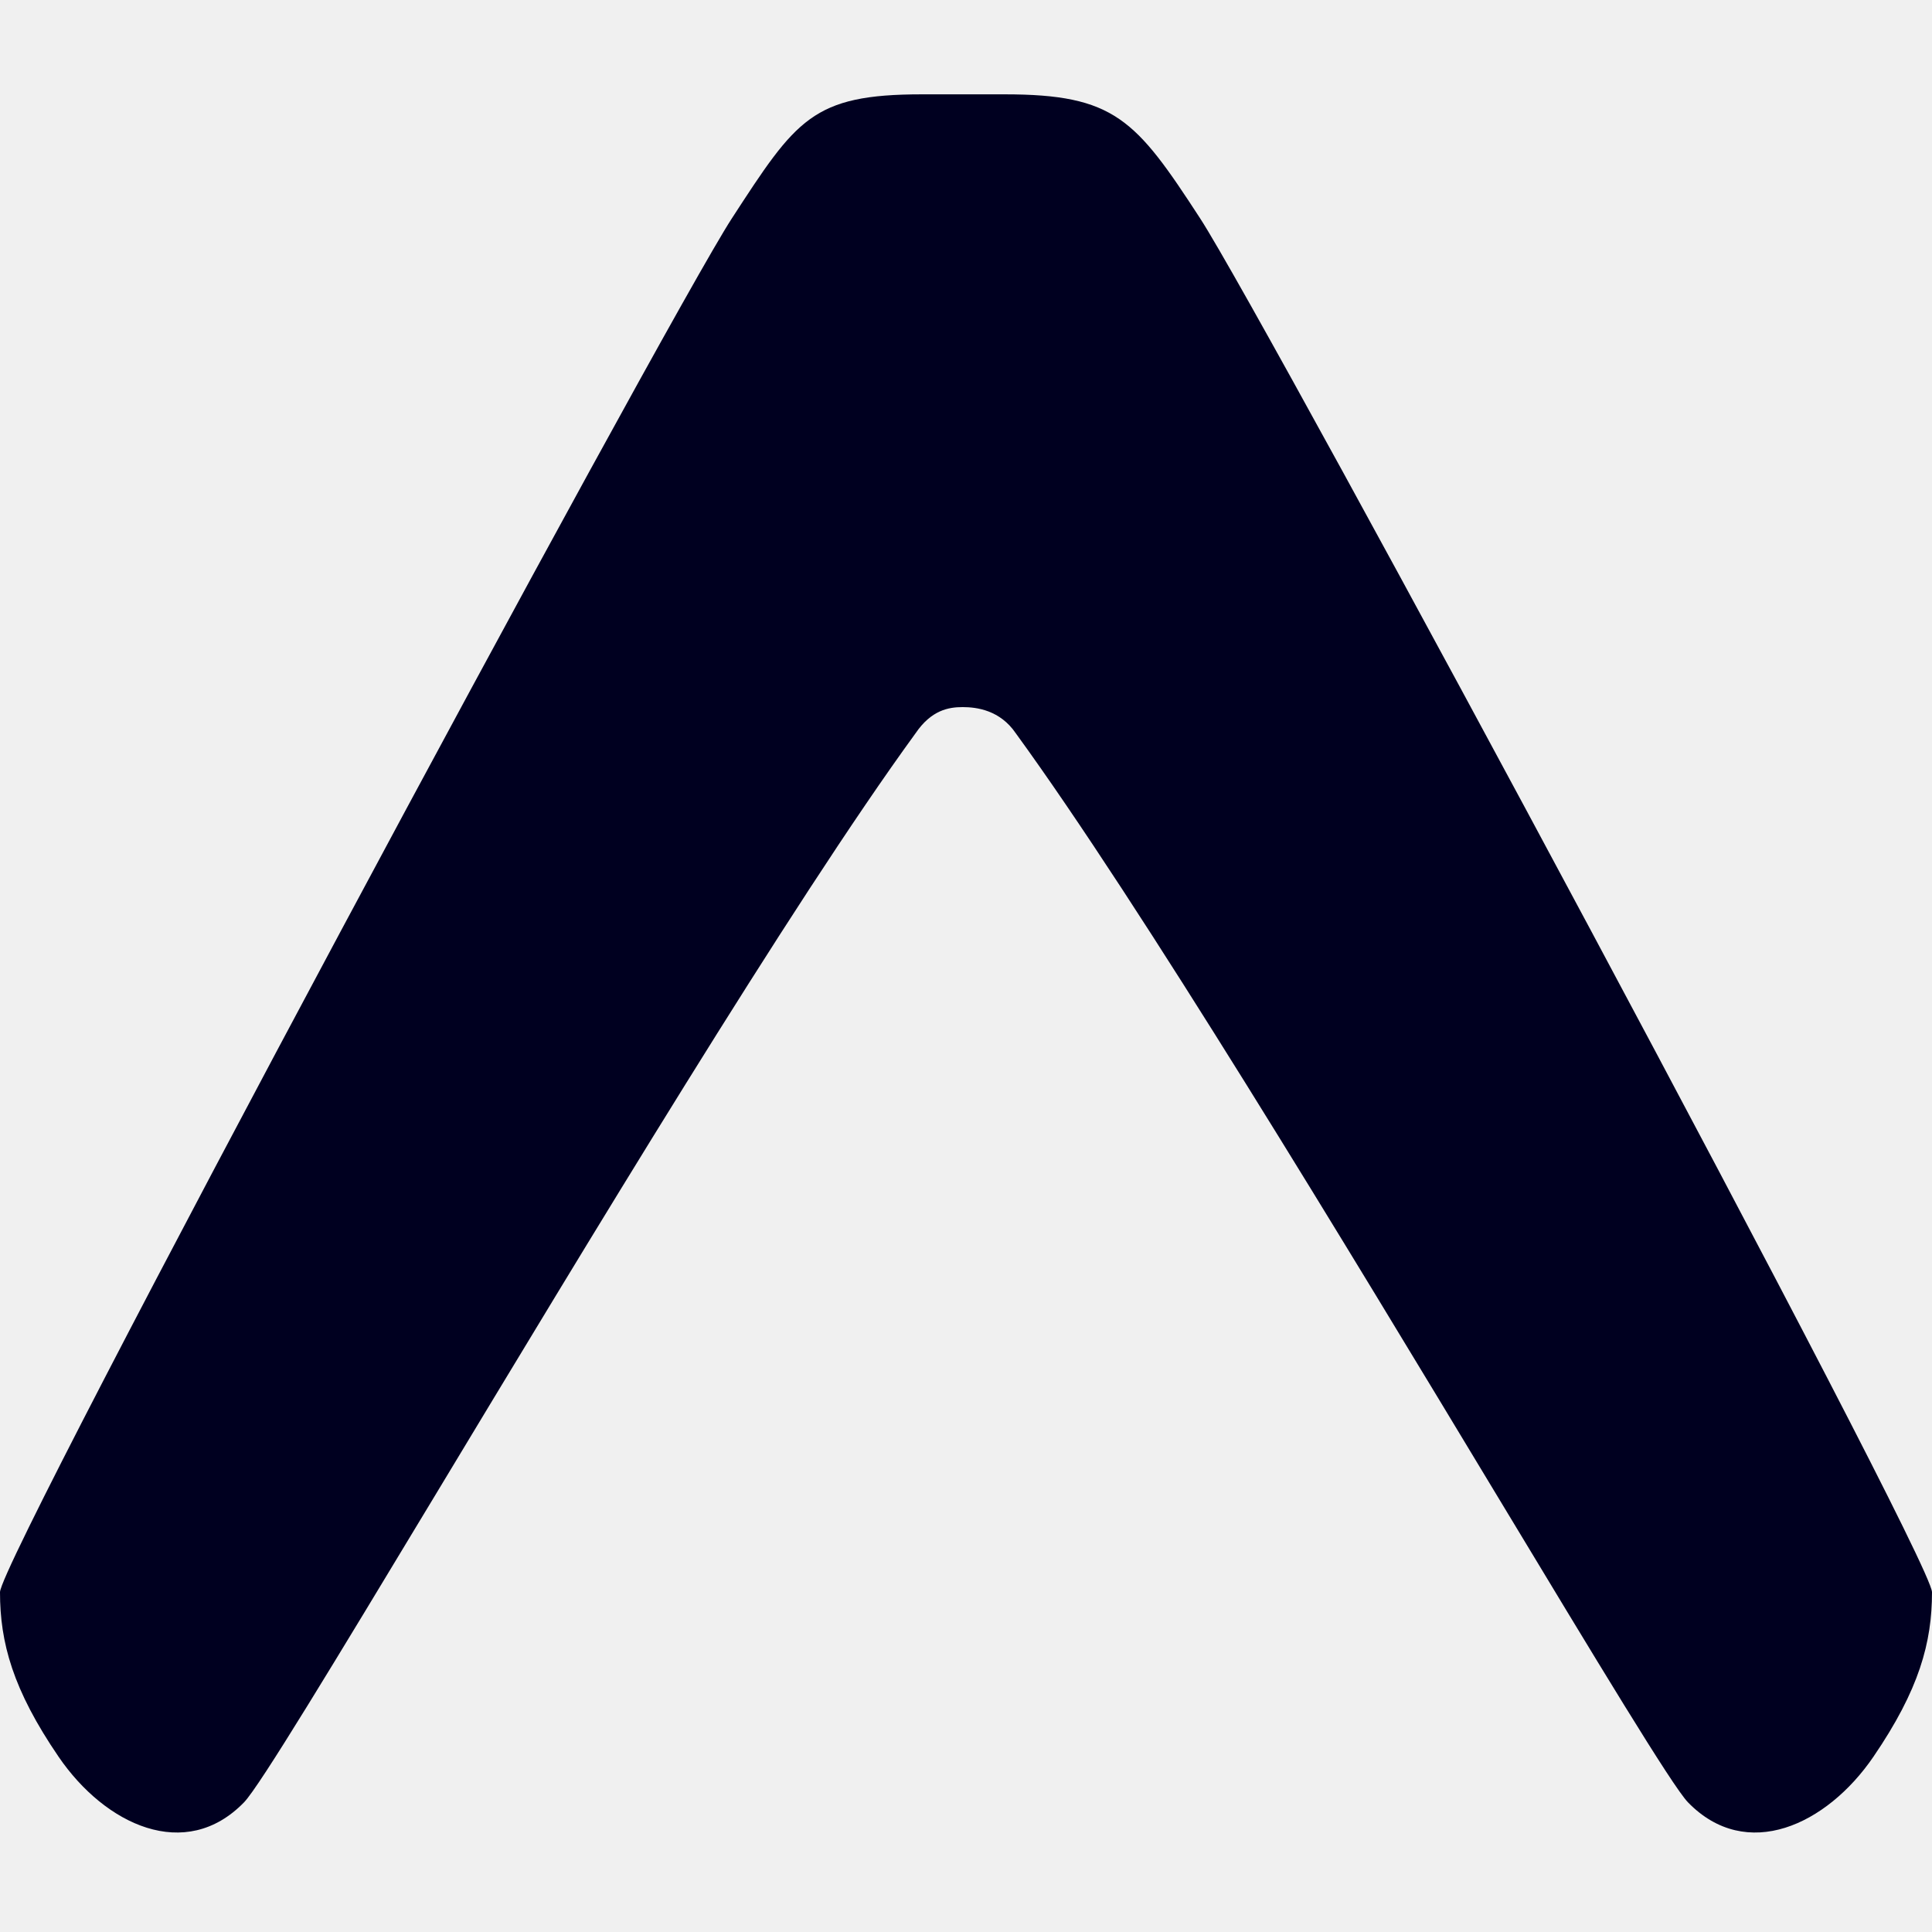
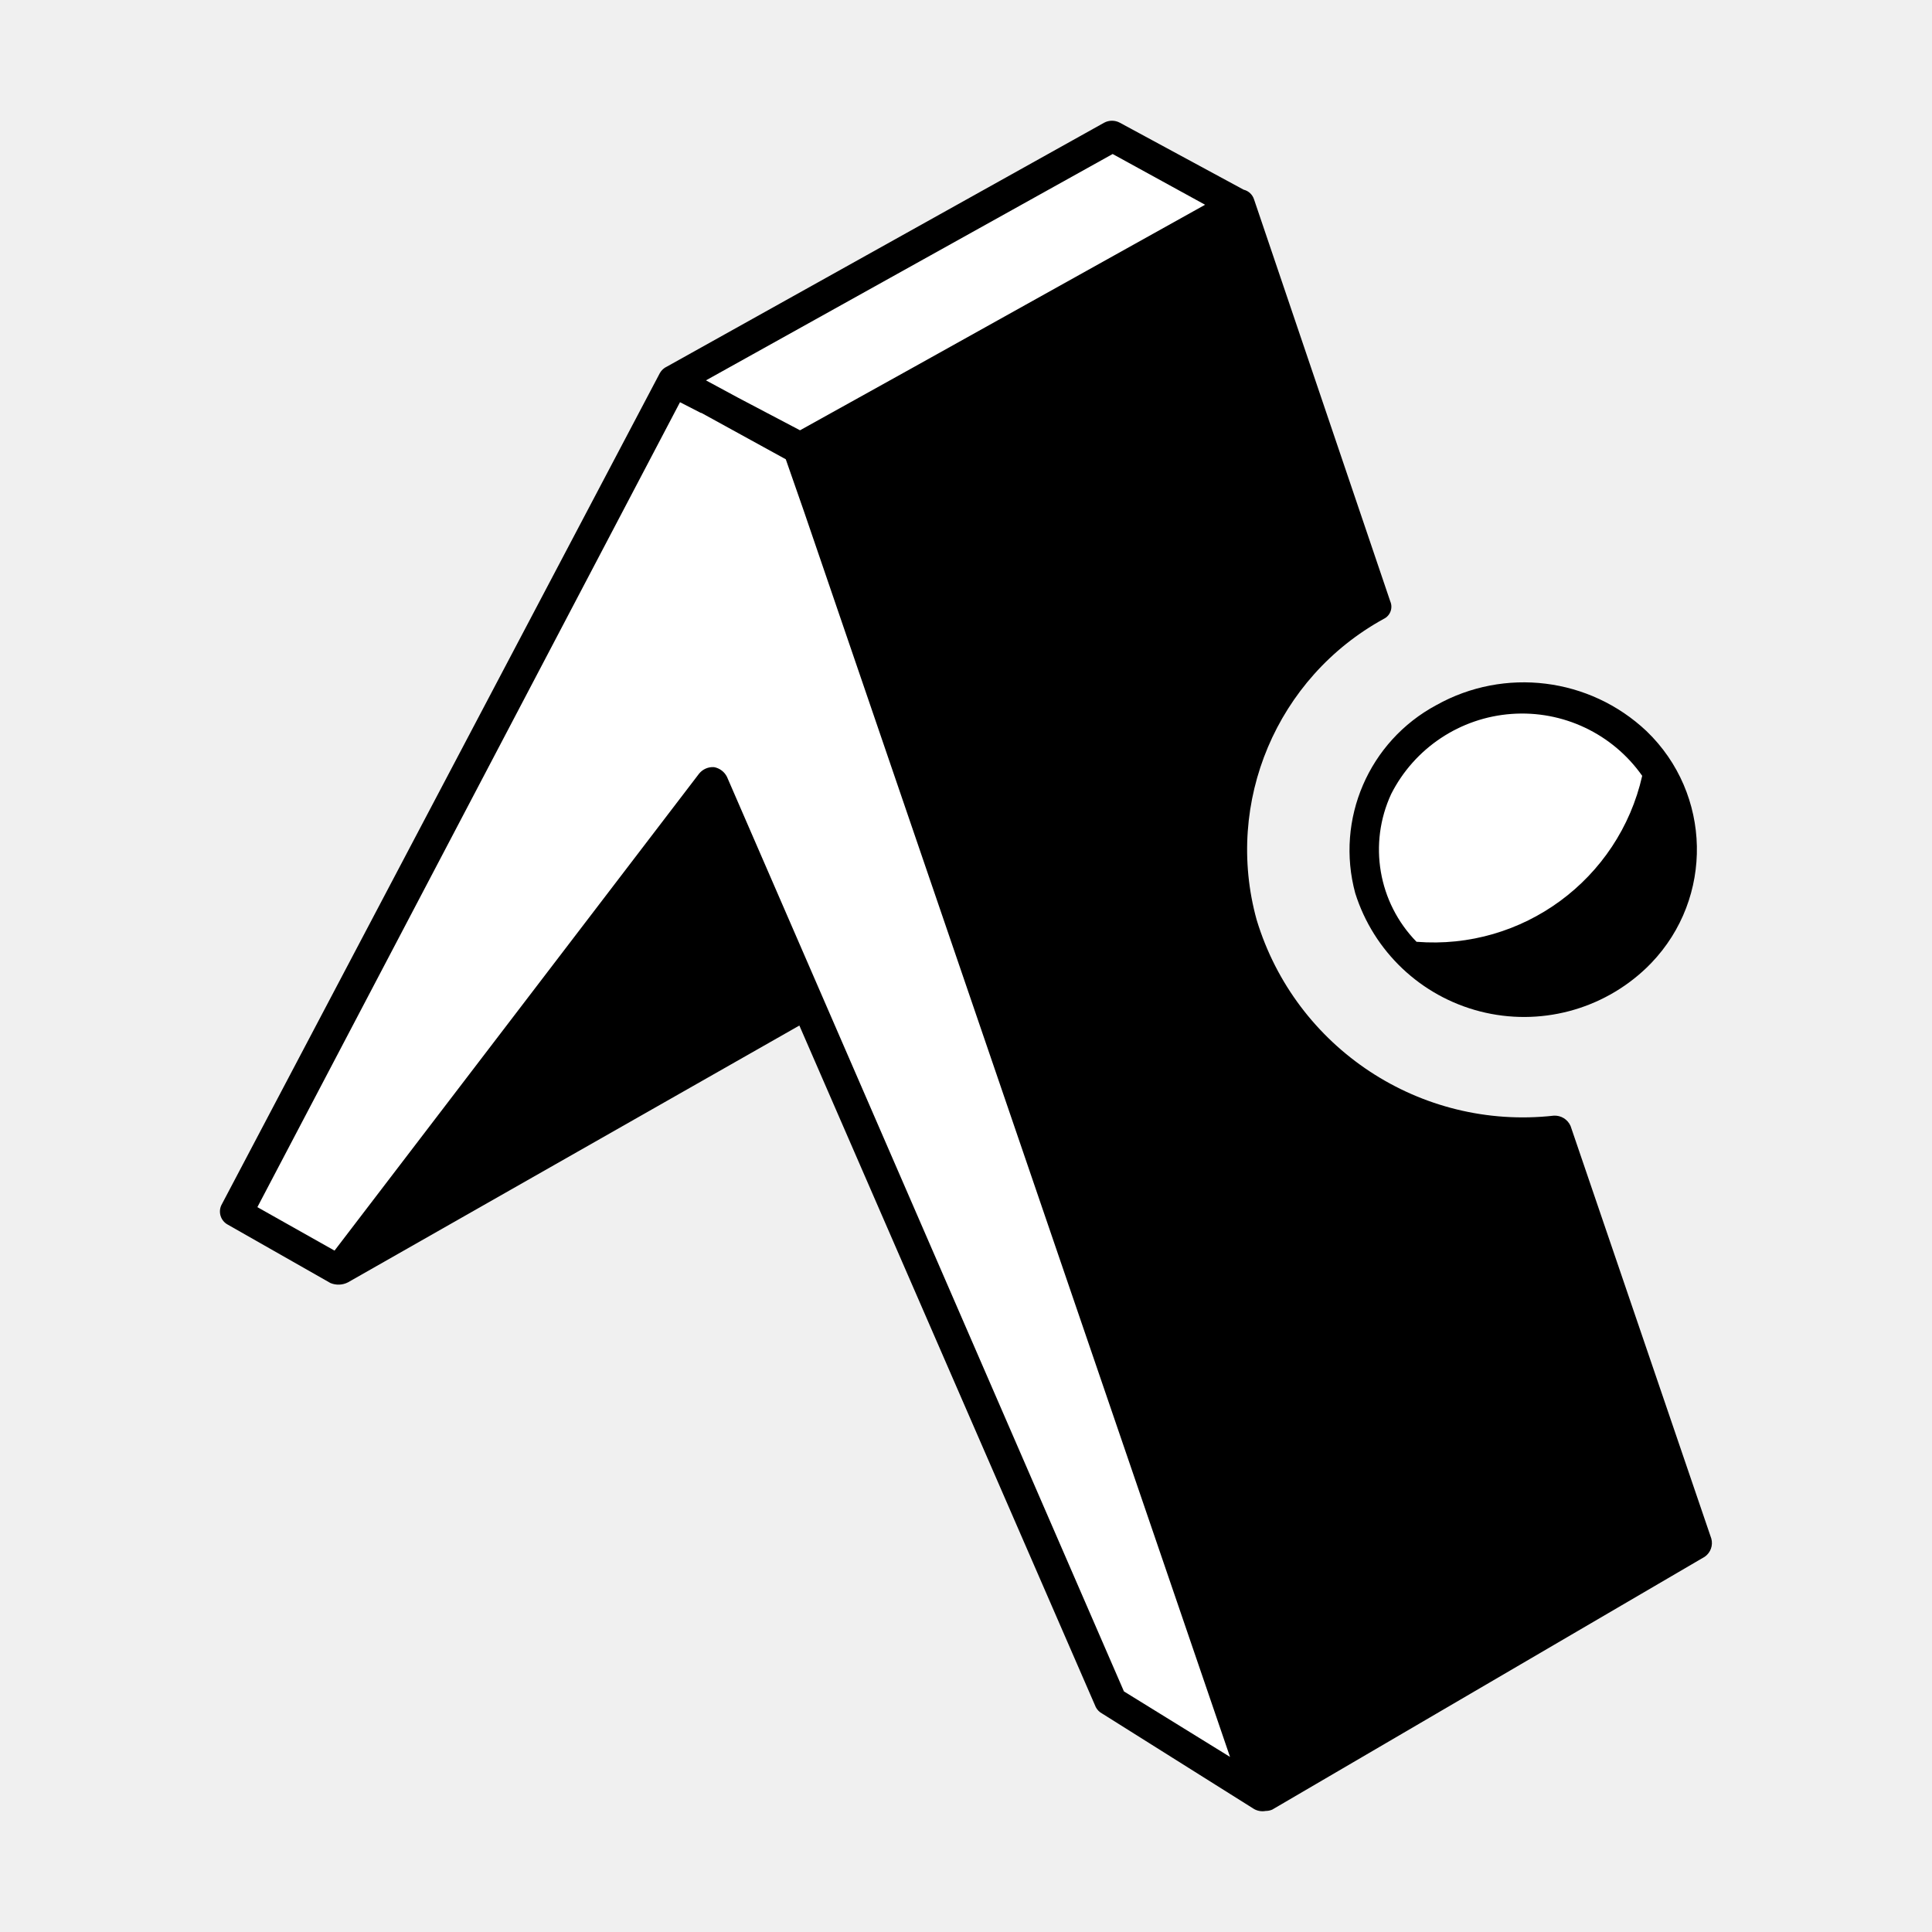
- <svg xmlns="http://www.w3.org/2000/svg" viewBox="0 -12.5 256 256" preserveAspectRatio="xMidYMid">
-   <path d="M121.309,84.673 C123.403,81.587 125.694,81.195 127.553,81.195 C129.413,81.195 132.51,81.587 134.604,84.673 C151.106,107.34 178.346,152.492 198.439,185.799 C211.543,207.519 221.607,224.202 223.672,226.325 C231.423,234.295 242.054,229.328 248.231,220.288 C254.312,211.388 256,205.138 256,198.471 C256,193.93 167.895,30.071 159.022,16.432 C150.489,3.314 147.71,0 133.106,0 L122.177,0 C107.616,0 105.511,3.314 96.978,16.432 C88.106,30.071 0,193.93 0,198.471 C0,205.138 1.688,211.388 7.77,220.288 C13.947,229.328 24.578,234.295 32.329,226.325 C34.394,224.202 44.458,207.519 57.562,185.799 C77.655,152.492 104.807,107.34 121.309,84.673 Z" fill="#000020" />
+ <svg xmlns="http://www.w3.org/2000/svg" viewBox="0 0 32 32">
+   <path d="M3.979,20.059,11.252,6.2l7.155-3.835,2.128,1.074L13.423,7.457l7.348,22.088L18.407,28.17l-5.5-12.677-7.22,5.479Z" style="fill: #fff" />
+   <ellipse cx="25.24" cy="13.967" rx="2.686" ry="2.503" style="fill: #fff" />
+   <path d="M27.2,12.85a2.432,2.432,0,0,0-4.157.3,2.188,2.188,0,0,0,.419,2.449A3.544,3.544,0,0,0,27.2,12.85ZM19.976,3.4l-1.547-.849L11.693,6.3l.537.29,1.021.537L15.1,6.1l4.877-2.718Zm.623-.258a.24.24,0,0,1,.172.161L23.027,9.96a.223.223,0,0,1-.107.29,4.362,4.362,0,0,0-2.106,4.985,4.608,4.608,0,0,0,4.92,3.244.285.285,0,0,1,.28.172l2.331,6.833a.277.277,0,0,1-.108.3l-7.165,4.189a.268.268,0,0,1-.108.022.286.286,0,0,1-.193-.032l-2.514-1.58a.251.251,0,0,1-.107-.107L13.24,16.986,5.763,21.24a.345.345,0,0,1-.29.011l-1.7-.967a.247.247,0,0,1-.107-.322L10.93,6.178a.26.26,0,0,1,.118-.107l7.241-4.039a.274.274,0,0,1,.258,0ZM11.618,6.844l-.355-.182-7,13.332,1.278.72,6.038-7.9a.294.294,0,0,1,.247-.108.3.3,0,0,1,.215.161l6.575,15.148L20.373,29.1,13.315,8.467l-.3-.86-1.407-.773Zm10.829,7.95a2.727,2.727,0,0,1,1.343-3.115,2.965,2.965,0,0,1,3.481.43,2.719,2.719,0,0,1,.078,3.843l-.078.078a2.932,2.932,0,0,1-4.824-1.236Z" />
</svg>
